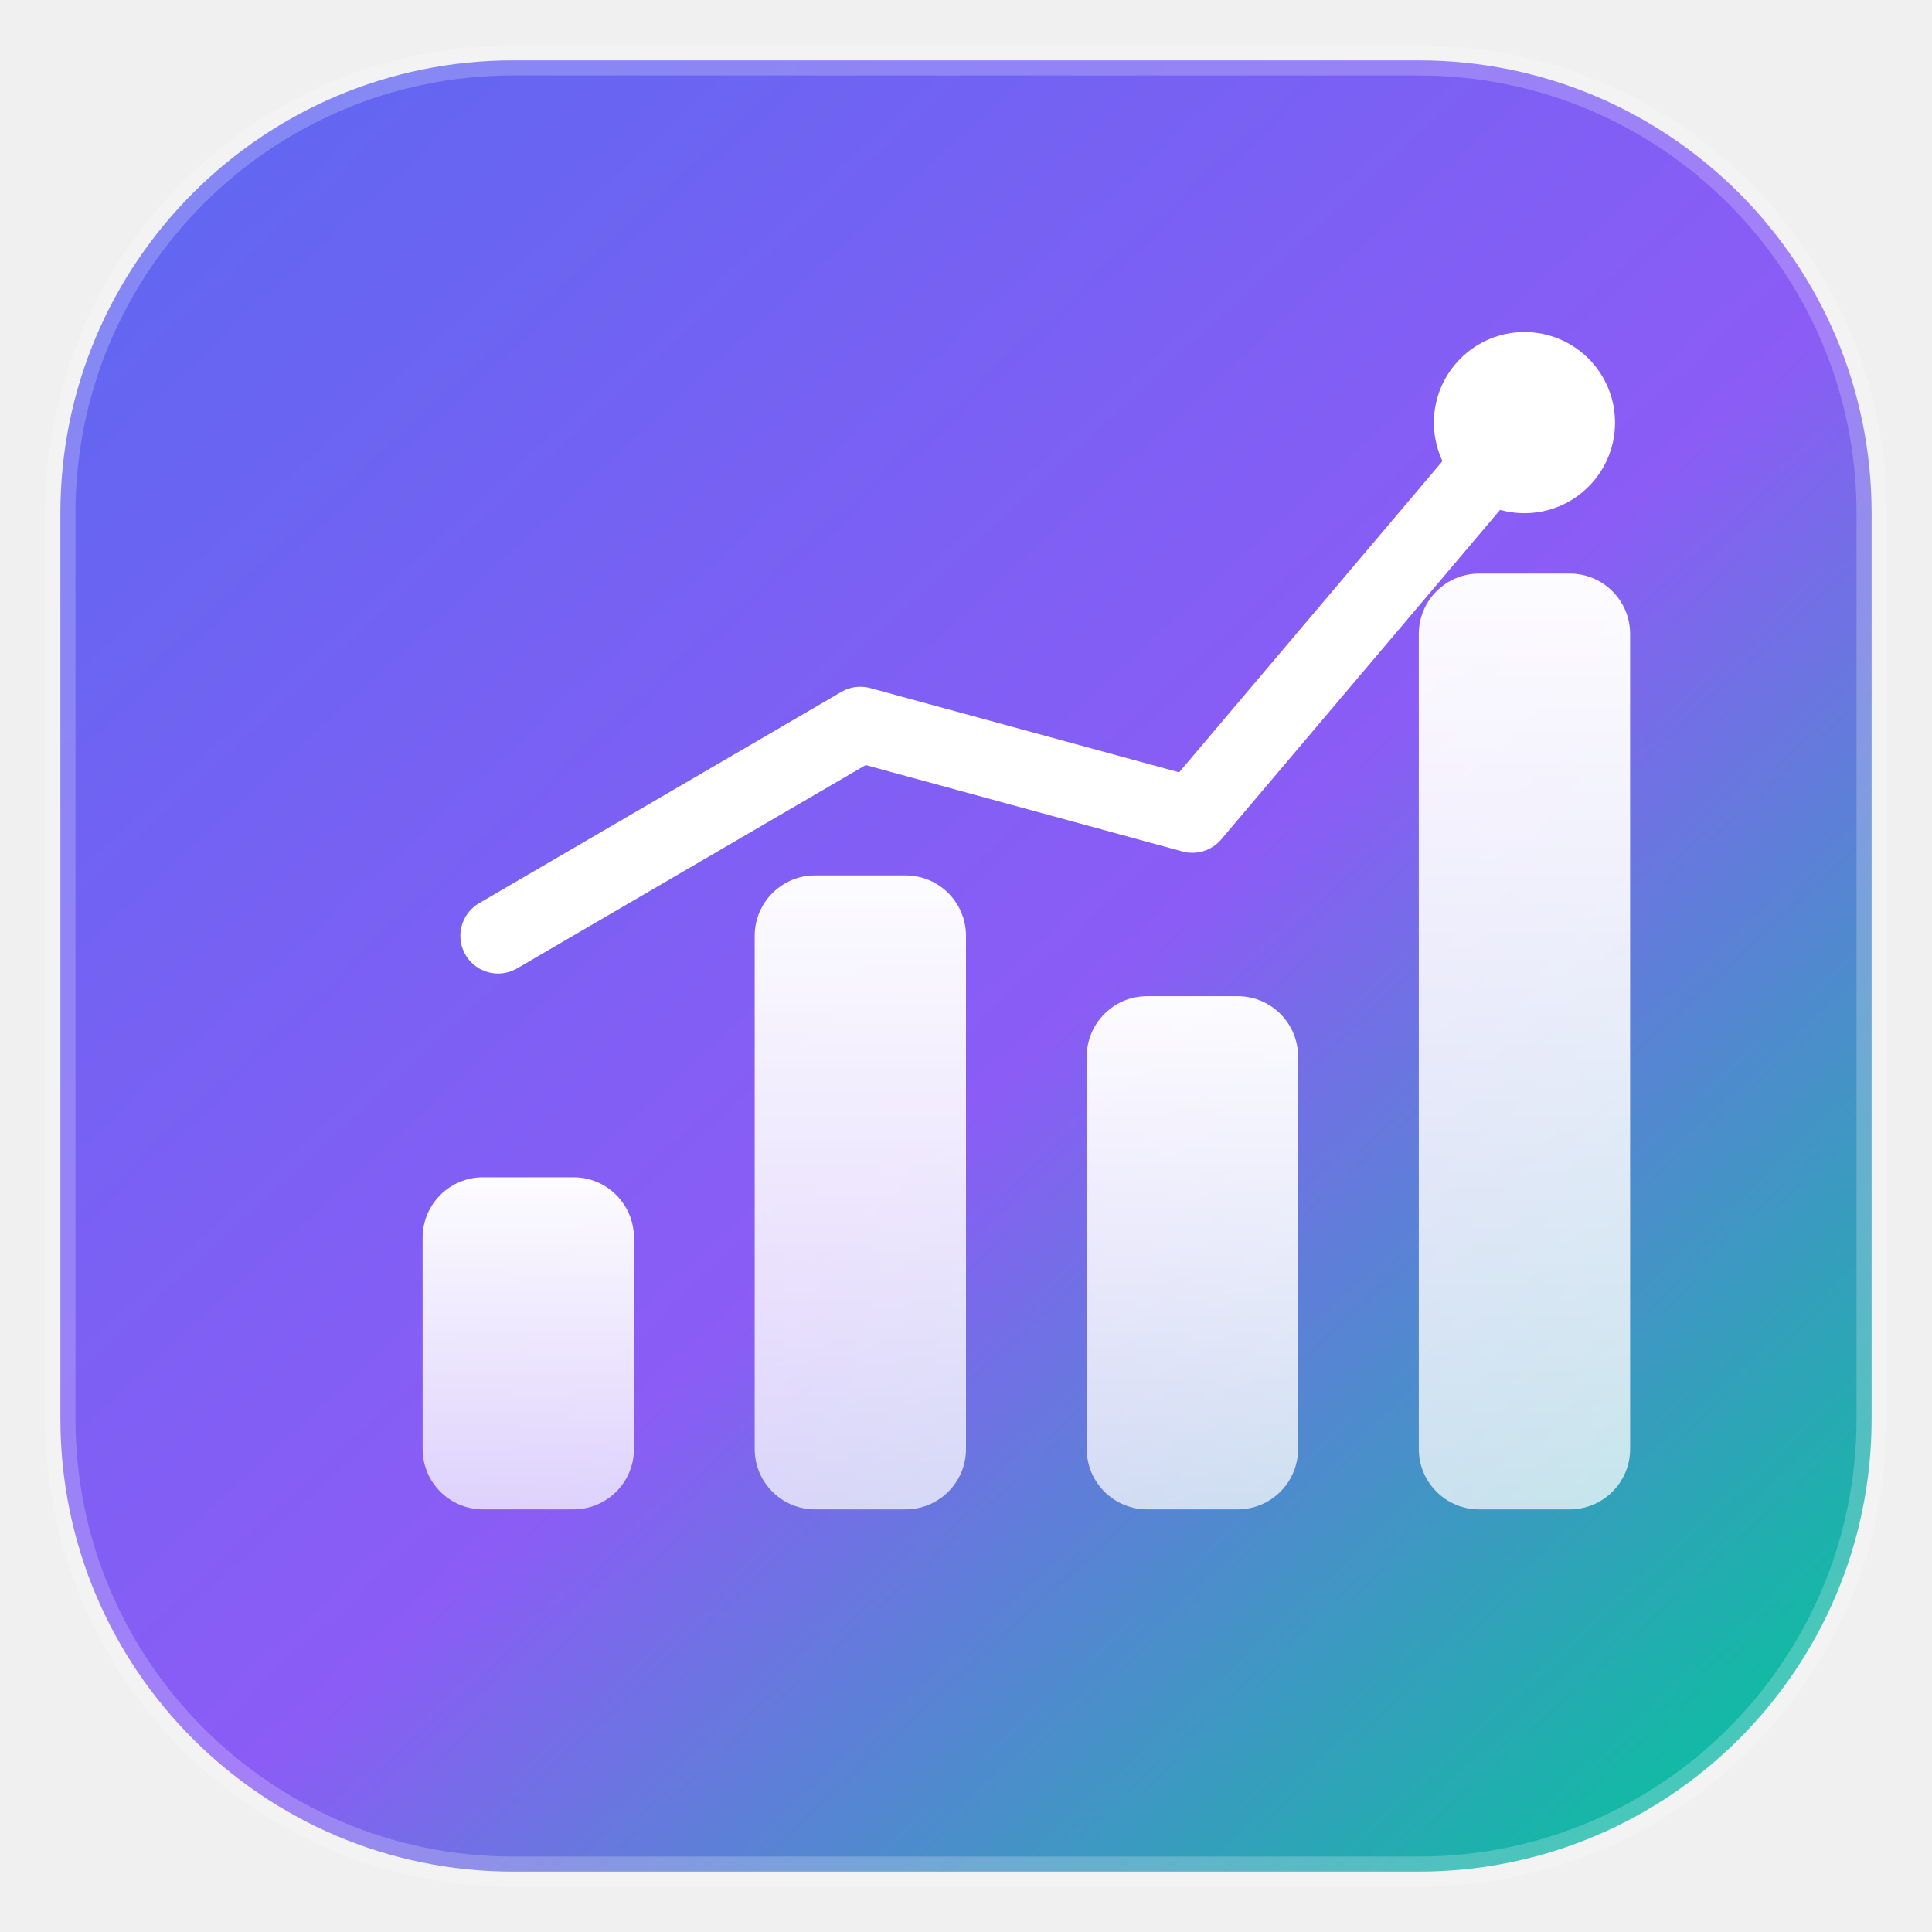
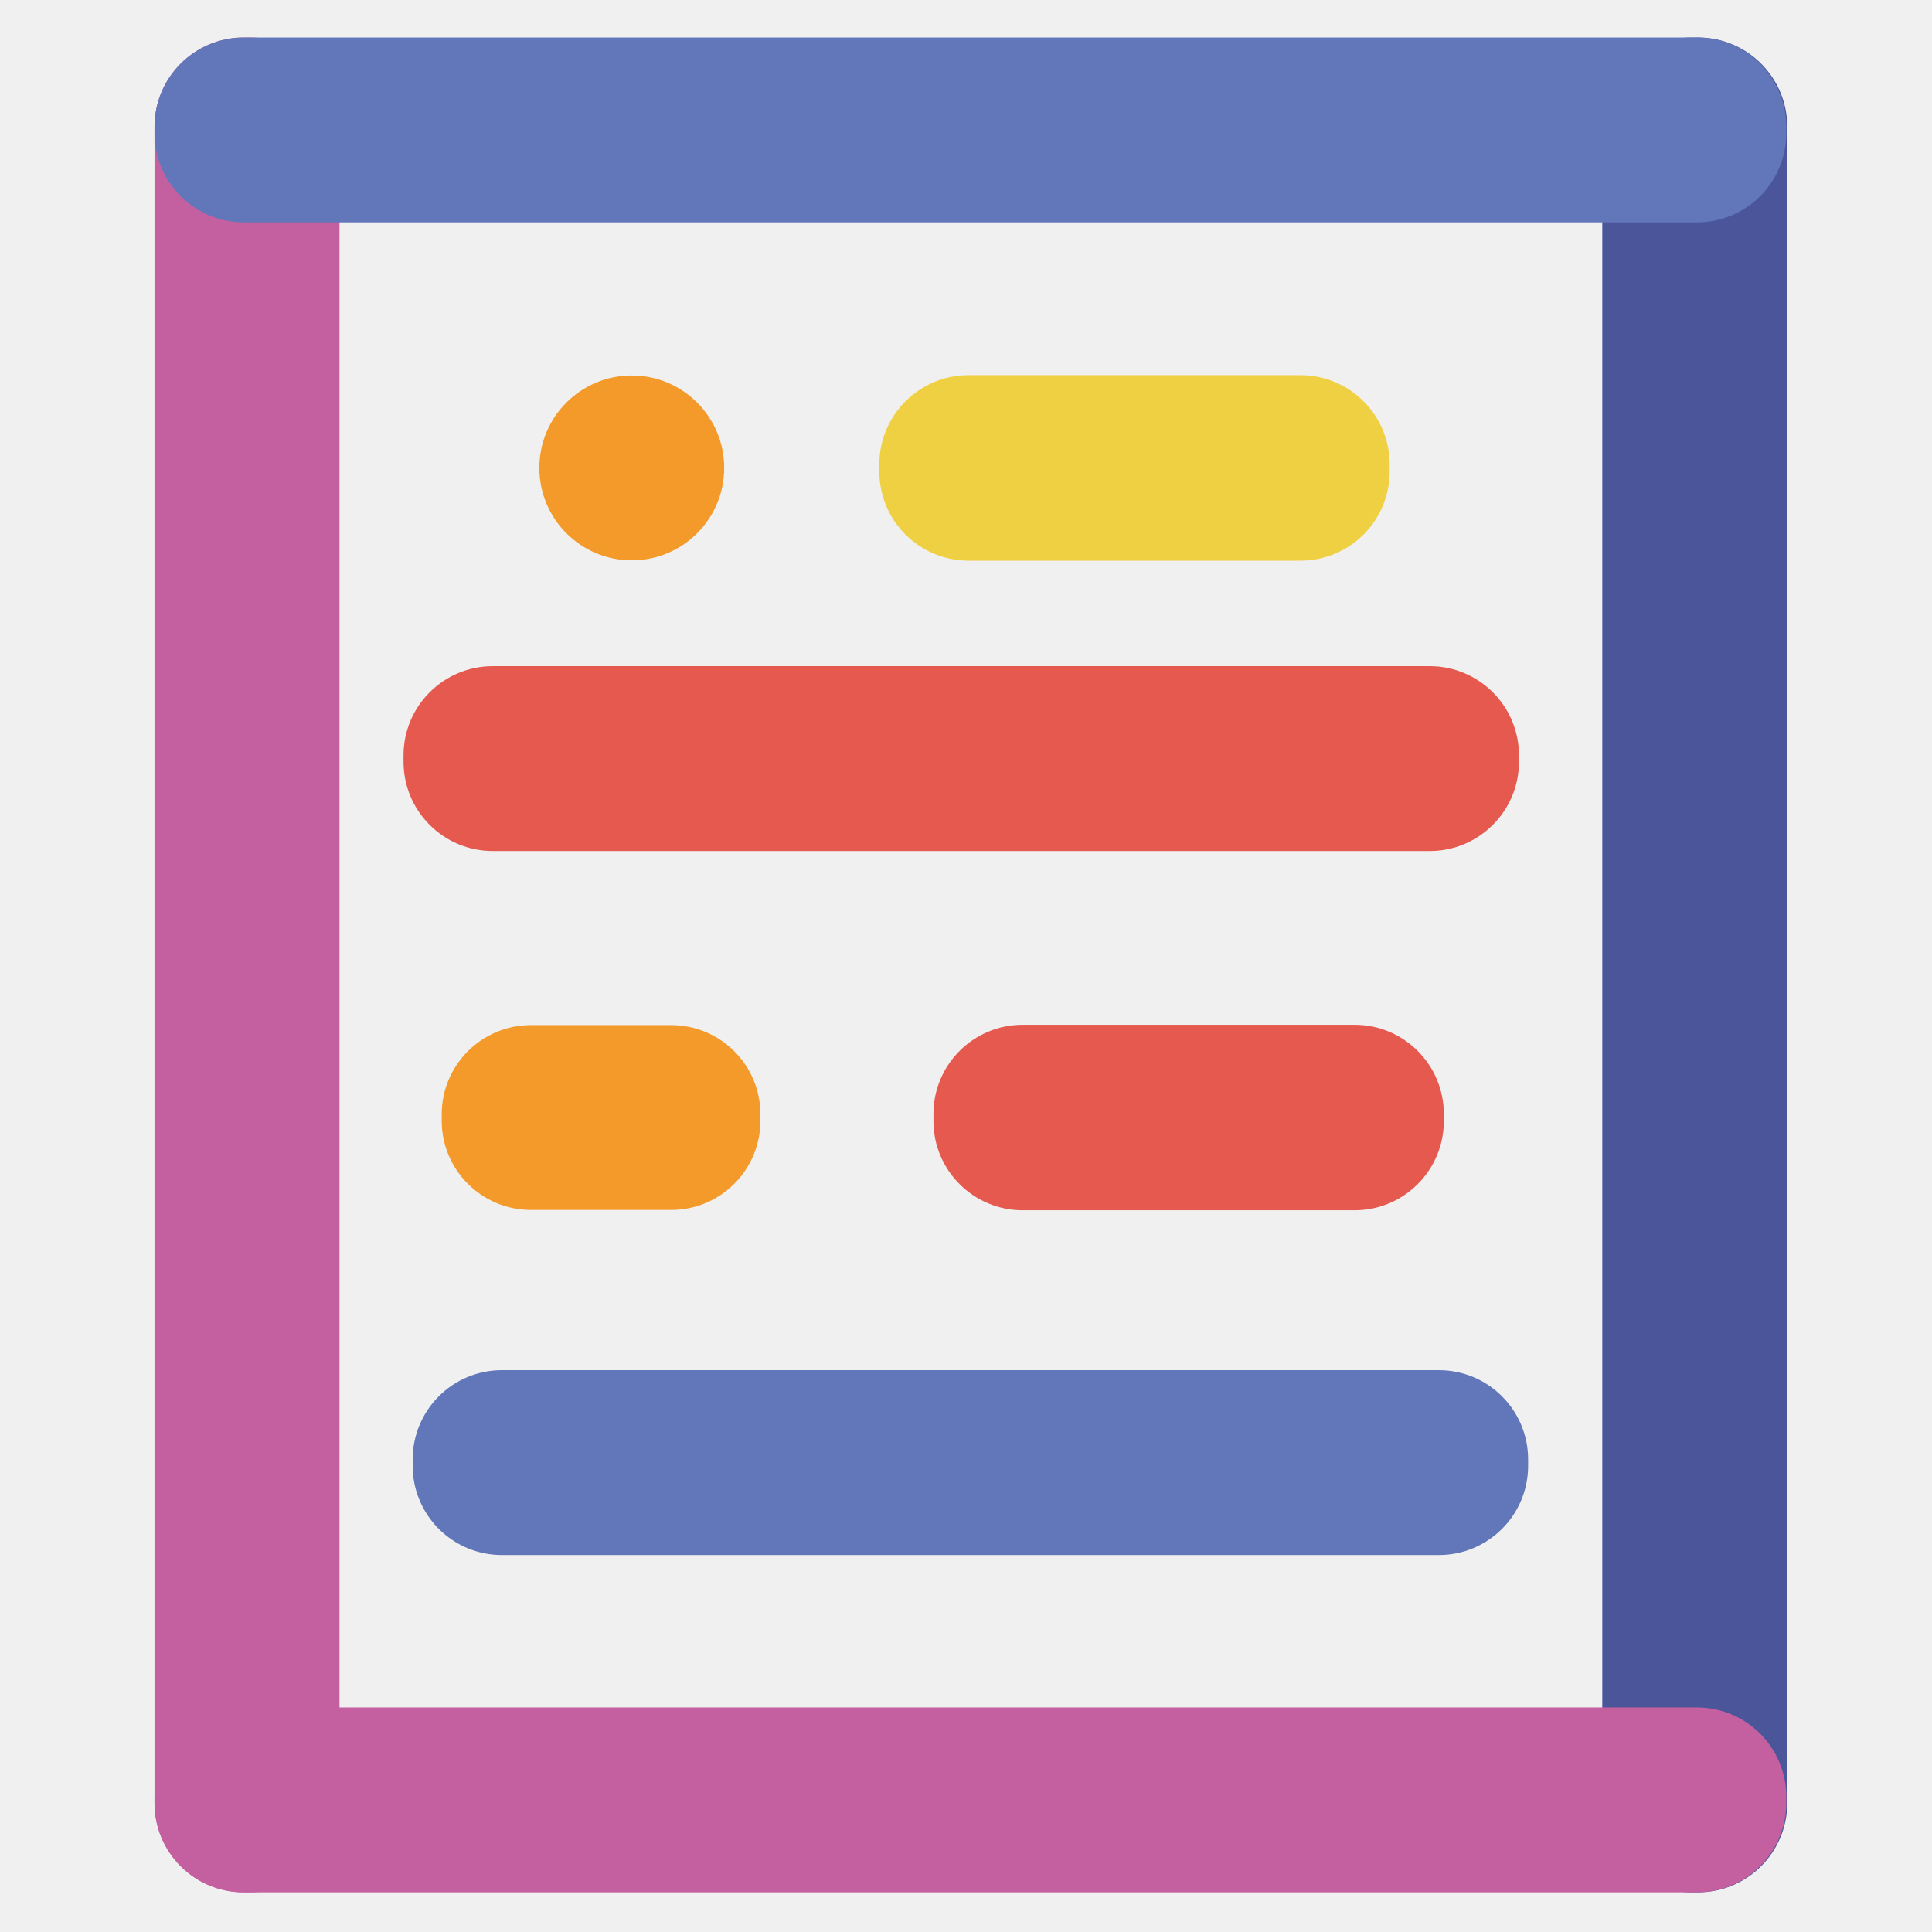
- <svg xmlns="http://www.w3.org/2000/svg" width="128" height="128" viewBox="0 0 128 128" fill="none">
-   <defs>
-     <linearGradient id="bg" x1="16" y1="12" x2="112" y2="116" gradientUnits="userSpaceOnUse">
-       <stop stop-color="#6366F1" />
-       <stop offset="0.55" stop-color="#8B5CF6" />
-       <stop offset="1" stop-color="#14B8A6" />
-     </linearGradient>
-     <linearGradient id="bar" x1="0" y1="0" x2="0" y2="1">
-       <stop stop-color="#FFFFFF" stop-opacity="0.98" />
-       <stop offset="1" stop-color="#FFFFFF" stop-opacity="0.72" />
-     </linearGradient>
-   </defs>
-   <rect x="4" y="4" width="120" height="120" rx="30" fill="url(#bg)" />
-   <rect x="4" y="4" width="120" height="120" rx="30" stroke="#FFFFFF" stroke-opacity="0.22" stroke-width="2" />
-   <rect x="28" y="78" width="14" height="22" rx="4" fill="url(#bar)" />
-   <rect x="50" y="58" width="14" height="42" rx="4" fill="url(#bar)" />
-   <rect x="72" y="66" width="14" height="34" rx="4" fill="url(#bar)" />
-   <rect x="94" y="38" width="14" height="62" rx="4" fill="url(#bar)" />
-   <path d="M33 62 L57 48 L79 54 L101 28" stroke="#FFFFFF" stroke-width="5" stroke-linecap="round" stroke-linejoin="round" />
-   <circle cx="101" cy="28" r="6" fill="#FFFFFF" />
+ <svg xmlns="http://www.w3.org/2000/svg" viewBox="0 0 1024 1024">
+   <path d="M899.984 19.873h-3.452c-26.123 0-47.296 21.172-47.296 47.296v888.508c0 26.127 21.173 47.298 47.296 47.298h3.452c26.119 0 47.297-21.171 47.297-47.298V67.169c0-26.124-21.177-47.296-47.297-47.296z" fill="#4A5699" />
+   <path d="M132.643 19.873h-3.449c-26.12 0-47.296 21.172-47.296 47.296v888.508c0 26.127 21.177 47.298 47.296 47.298h3.449c26.123 0 47.299-21.171 47.299-47.298V67.169c0-26.124-21.176-47.296-47.299-47.296z" fill="#C45FA0" />
+   <path d="M899.463 19.873H129.194c-26.12 0-47.296 21.172-47.296 47.296v3.377c0 26.12 21.177 47.299 47.296 47.299h770.269c26.123 0 47.296-21.179 47.296-47.299v-3.377c0-26.124-21.173-47.296-47.296-47.296z" fill="#6277BA" />
+   <path d="M899.463 905.006H129.194c-26.12 0-47.296 21.17-47.296 47.29v3.381c0 26.127 21.177 47.298 47.296 47.298h770.269c26.123 0 47.296-21.171 47.296-47.298v-3.381c0-26.12-21.173-47.29-47.296-47.29z" fill="#C45FA0" />
+   <path d="M717.962 543.153H542.047c-26.121 0-47.298 21.175-47.298 47.297v3.724c0 26.123 21.177 47.293 47.298 47.293h175.915c26.121 0 47.297-21.17 47.297-47.293v-3.724c0-26.122-21.176-47.297-47.297-47.297z" fill="#E5594F" />
+   <path d="M689.268 198.849H513.355c-26.122 0-47.298 21.175-47.298 47.297v3.722c0 26.12 21.176 47.297 47.298 47.297h175.912c26.122 0 47.298-21.177 47.298-47.297v-3.722c0-26.122-21.175-47.297-47.297-47.297z" fill="#F0D043" />
+   <path d="M757.789 353.081H261.17c-26.121 0-47.297 21.172-47.297 47.296v3.377c0 26.121 21.177 47.299 47.297 47.299h496.619c26.121 0 47.296-21.178 47.296-47.299v-3.377c0-26.125-21.175-47.296-47.296-47.296z" fill="#E5594F" />
+   <path d="M762.638 726.225h-496.62c-26.12 0-47.294 21.18-47.294 47.301v3.377c0 26.12 21.174 47.3 47.294 47.3h496.62c26.122 0 47.296-21.18 47.296-47.3v-3.377c0-26.122-21.174-47.301-47.296-47.301z" fill="#6277BA" />
+   <path d="M355.734 543.328H281.41c-26.122 0-47.297 21.17-47.297 47.293v3.378c0 26.118 21.175 47.297 47.297 47.297h74.324c26.123 0 47.296-21.179 47.296-47.297v-3.378c0-26.123-21.174-47.293-47.296-47.293z" fill="#F39A2B" />
+   <path d="M334.85 248.006m-48.986 0a48.986 48.986 0 1 0 97.972 0 48.986 48.986 0 1 0-97.972 0Z" fill="#F39A2B" />
</svg>
